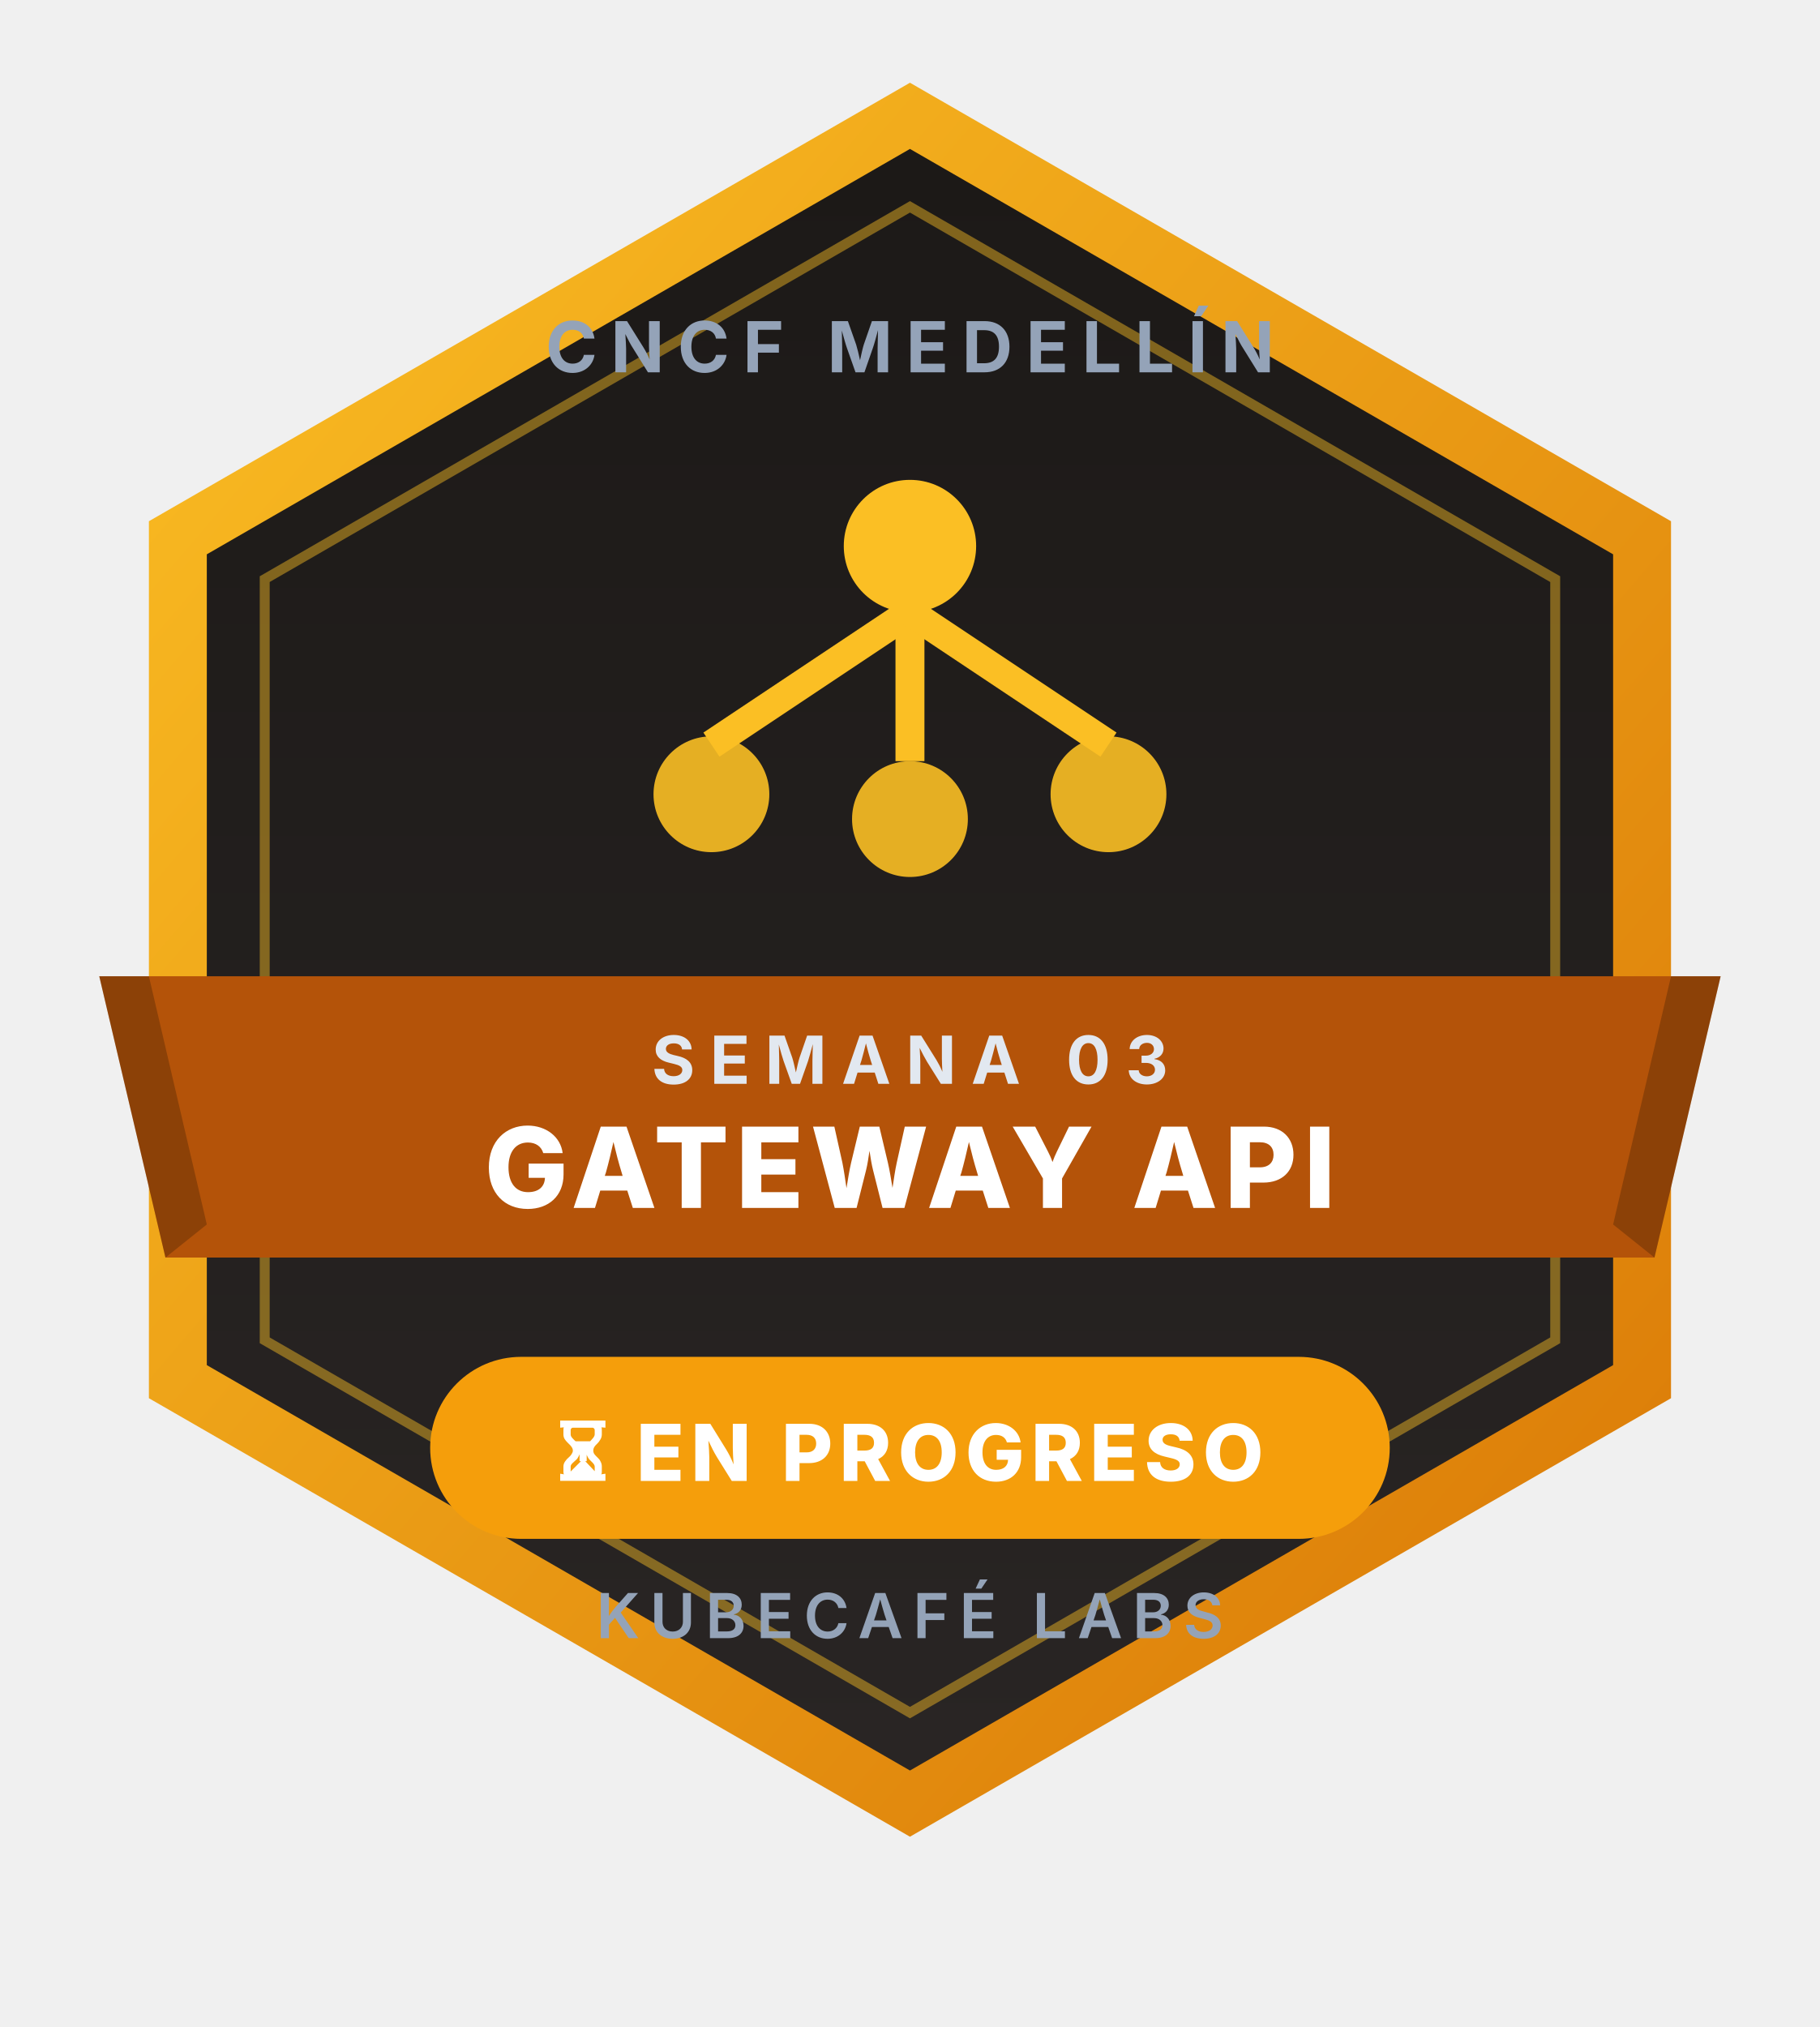
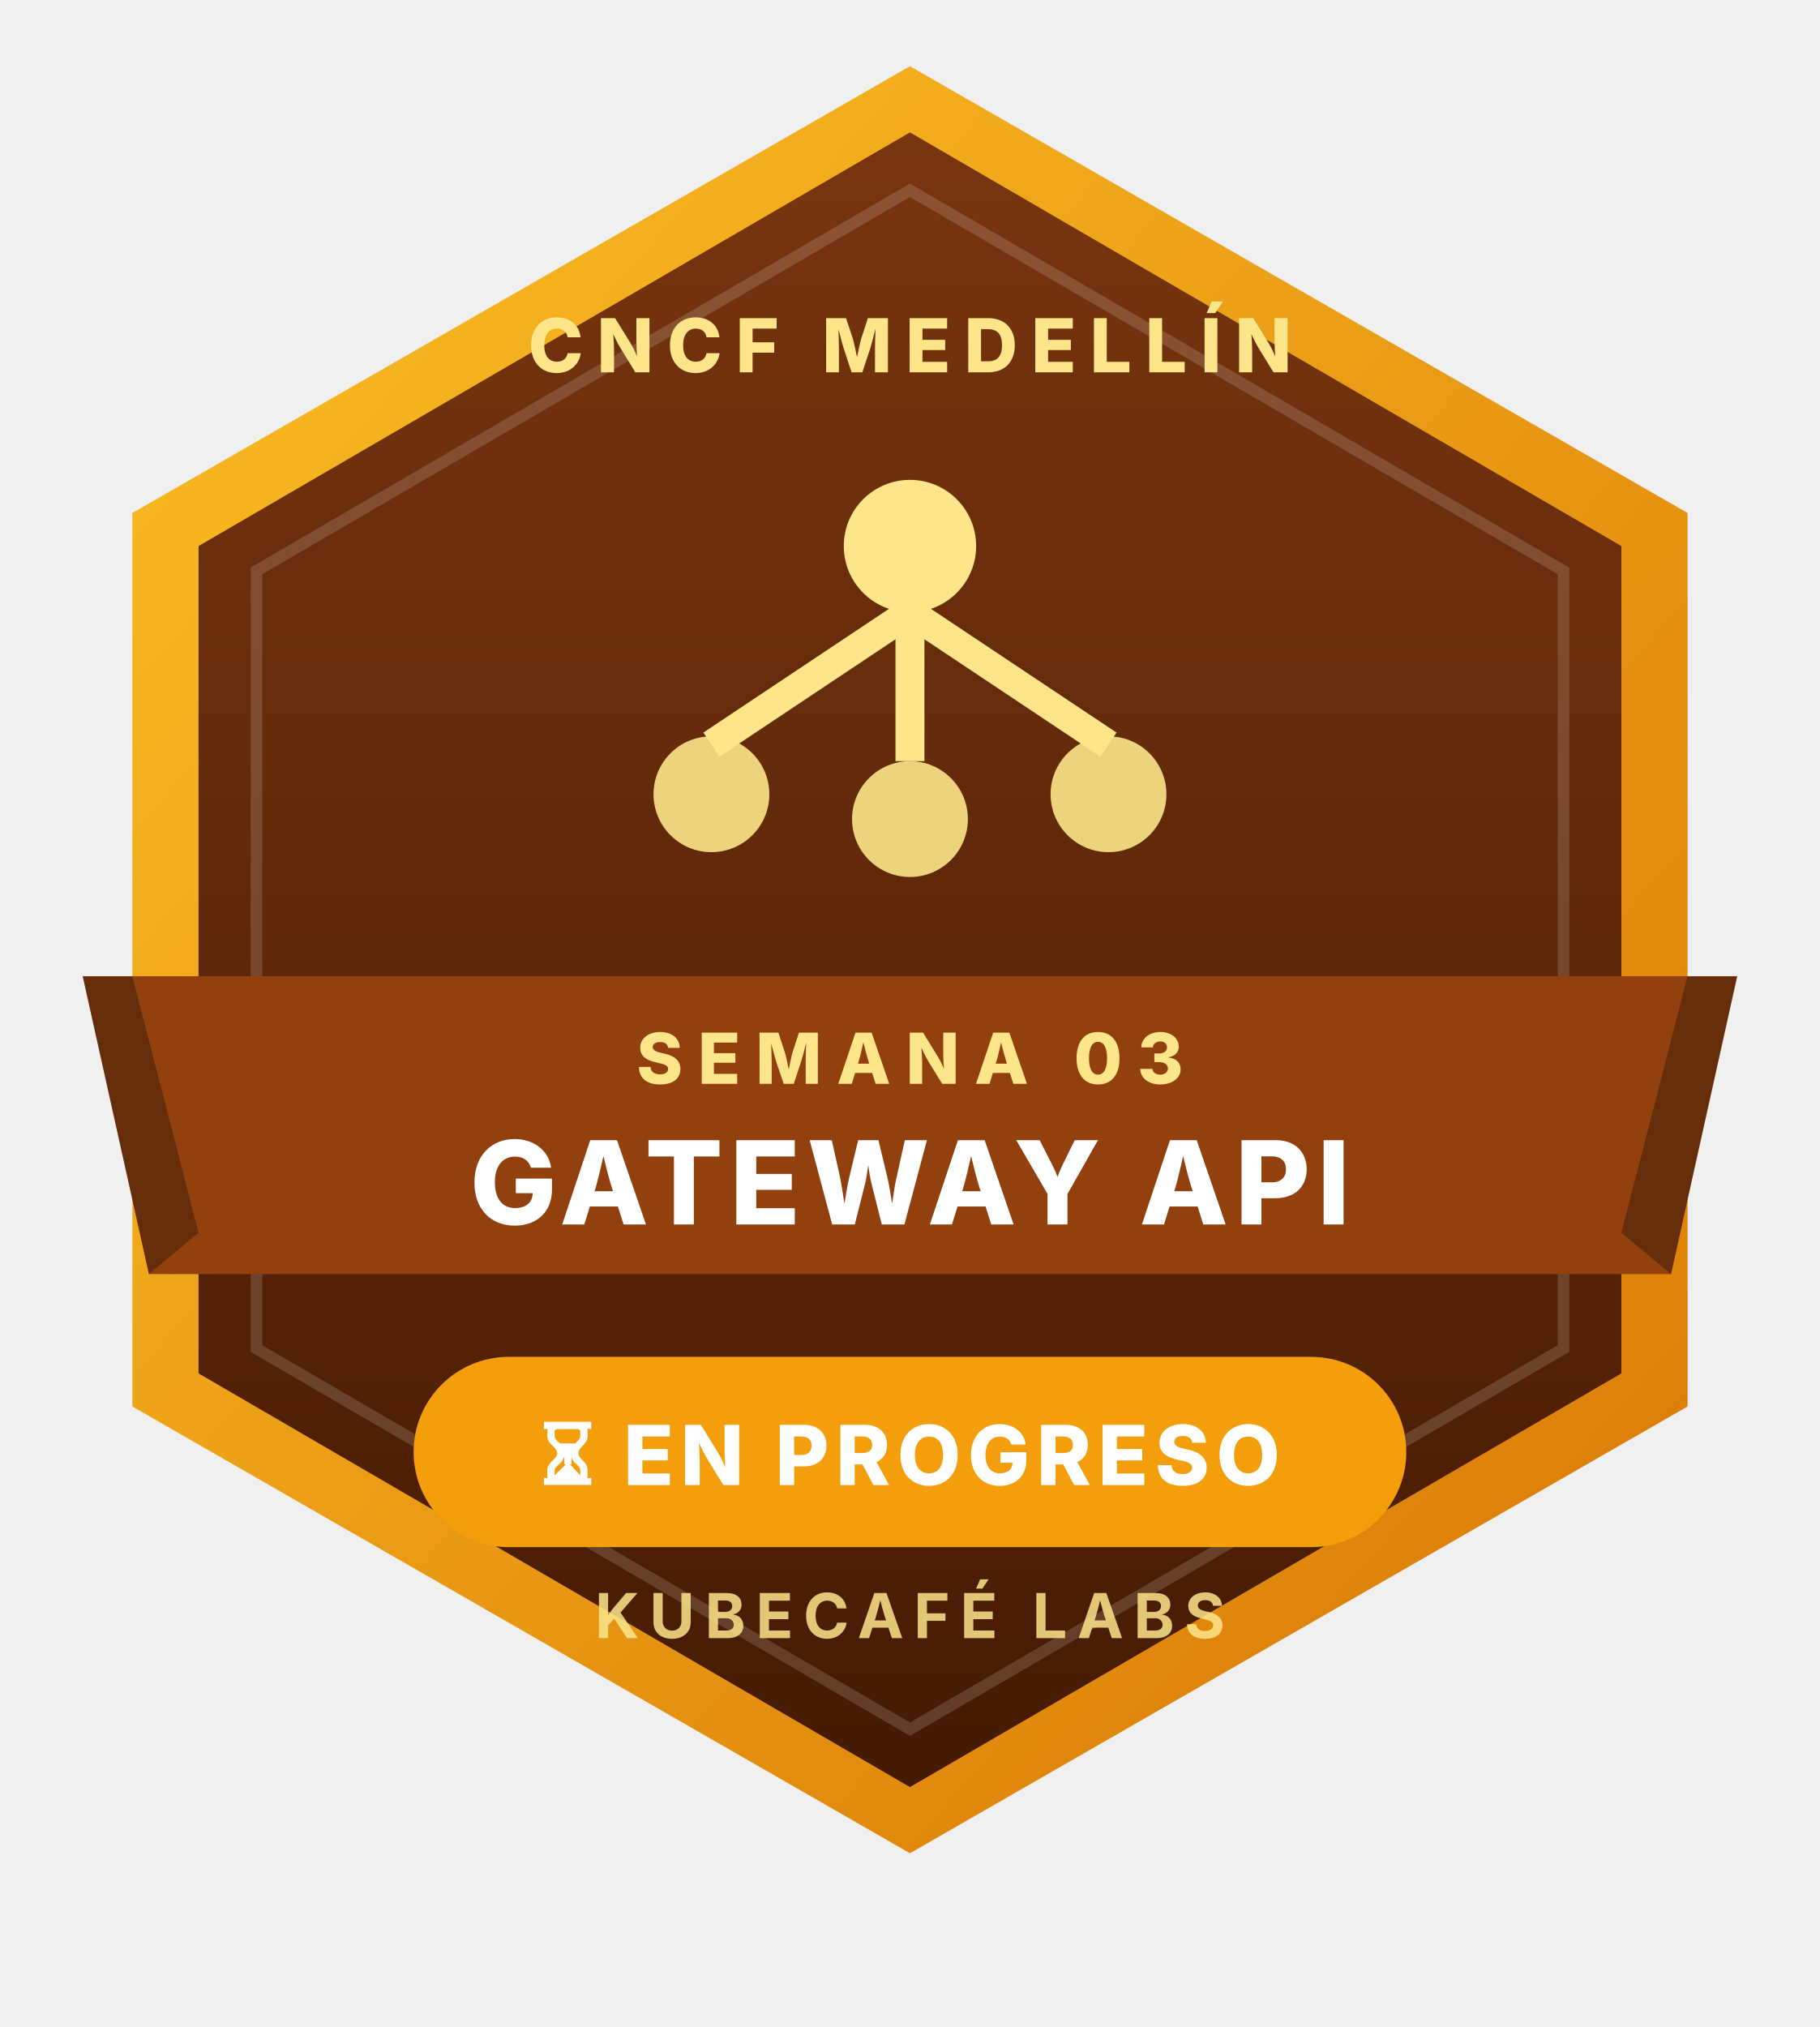
<svg xmlns="http://www.w3.org/2000/svg" viewBox="0 0 220 245" width="220" height="245">
  <defs>
    <linearGradient id="b_semana-03_progreso" x1="0%" y1="0%" x2="100%" y2="100%">
      <stop offset="0%" stop-color="#FBBF24" />
      <stop offset="100%" stop-color="#D97706" />
    </linearGradient>
    <linearGradient id="bg_semana-03_progreso" x1="0%" y1="0%" x2="0%" y2="100%">
-       <stop offset="0%" stop-color="#1C1917" />
-       <stop offset="100%" stop-color="#292524" />
+       <stop offset="0%" stop-color="#78350F" />
+       <stop offset="100%" stop-color="#451A03" />
    </linearGradient>
  </defs>
  <g opacity="1">
-     <polygon points="110,10 202,63 202,169 110,222 18,169 18,63" fill="url(#b_semana-03_progreso)" />
-     <polygon points="110,18 195,67 195,165 110,214 25,165 25,67" fill="url(#bg_semana-03_progreso)" />
-     <polygon points="110,25 188,70 188,162 110,207 32,162 32,70" fill="none" stroke="#FBBF24" stroke-width="1.2" stroke-opacity="0.45" />
-     <text x="110" y="45" text-anchor="middle" font-family="system-ui,-apple-system,sans-serif" font-size="8.5" font-weight="700" fill="#94A3B8" letter-spacing="1.6">CNCF MEDELLÍN</text>
-     <g color="#FBBF24">
+     <polygon points="110,8 204,62 204,170 110,224 16,170 16,62" fill="url(#b_semana-03_progreso)" />
+     <polygon points="110,16 196,66 196,166 110,216 24,166 24,66" fill="url(#bg_semana-03_progreso)" />
+     <polygon points="110,23 189,69 189,163 110,209 31,163 31,69" fill="none" stroke="#FFFFFF" stroke-width="1.4" stroke-opacity="0.15" />
+     <text x="110" y="45" text-anchor="middle" font-family="system-ui,-apple-system,sans-serif" font-size="9" font-weight="800" fill="#FDE68A" letter-spacing="1.6">CNCF MEDELLÍN</text>
+     <g color="#FDE68A">
      <circle cx="110" cy="66" r="8" fill="currentColor" />
      <circle cx="86" cy="96" r="7" fill="currentColor" opacity="0.9" />
      <circle cx="110" cy="99" r="7" fill="currentColor" opacity="0.9" />
      <circle cx="134" cy="96" r="7" fill="currentColor" opacity="0.9" />
      <line x1="110" y1="74" x2="86" y2="90" stroke="currentColor" stroke-width="3.5" />
      <line x1="110" y1="74" x2="110" y2="92" stroke="currentColor" stroke-width="3.5" />
      <line x1="110" y1="74" x2="134" y2="90" stroke="currentColor" stroke-width="3.5" />
    </g>
-     <polygon points="12,118 208,118 200,152 20,152" fill="#B45309" />
-     <polygon points="12,118 20,152 25,148 18,118" fill="#000000" opacity="0.22" />
-     <polygon points="208,118 200,152 195,148 202,118" fill="#000000" opacity="0.22" />
-     <text x="110" y="131" text-anchor="middle" font-family="system-ui,-apple-system,sans-serif" font-size="8" font-weight="700" fill="#E2E8F0" letter-spacing="1.8">SEMANA 03</text>
-     <text x="110" y="146" text-anchor="middle" font-family="system-ui,-apple-system,sans-serif" font-size="13.5" font-weight="800" fill="#FFFFFF" letter-spacing="0.8">GATEWAY API</text>
-     <rect x="52" y="164" width="116" height="22" rx="11" fill="#F59E0B" />
-     <text x="110" y="179" text-anchor="middle" font-family="system-ui,-apple-system,sans-serif" font-size="9.5" font-weight="800" fill="#FFFFFF" letter-spacing="0.8">⏳ EN PROGRESO</text>
-     <text x="110" y="198" text-anchor="middle" font-family="system-ui,-apple-system,sans-serif" font-size="7.5" font-weight="600" fill="#94A3B8" letter-spacing="1.2">KUBECAFÉ LABS</text>
+     <polygon points="10,118 210,118 202,154 18,154" fill="#92400E" />
+     <polygon points="10,118 18,154 24,149 16,118" fill="#000000" opacity="0.3" />
+     <polygon points="210,118 202,154 196,149 204,118" fill="#000000" opacity="0.3" />
+     <text x="110" y="131" text-anchor="middle" font-family="system-ui,-apple-system,sans-serif" font-size="8.5" font-weight="800" fill="#FDE68A" letter-spacing="1.8">SEMANA 03</text>
+     <text x="110" y="148" text-anchor="middle" font-family="system-ui,-apple-system,sans-serif" font-size="14" font-weight="800" fill="#FFFFFF" letter-spacing="0.8">GATEWAY API</text>
+     <rect x="50" y="164" width="120" height="23" rx="11.5" fill="#F59E0B" />
+     <text x="110" y="179.5" text-anchor="middle" font-family="system-ui,-apple-system,sans-serif" font-size="10" font-weight="800" fill="#FFFFFF" letter-spacing="0.8">⏳ EN PROGRESO</text>
+     <text x="110" y="198" text-anchor="middle" font-family="system-ui,-apple-system,sans-serif" font-size="7.5" font-weight="700" fill="#FDE68A" opacity="0.85" letter-spacing="1.2">KUBECAFÉ LABS</text>
  </g>
</svg>
